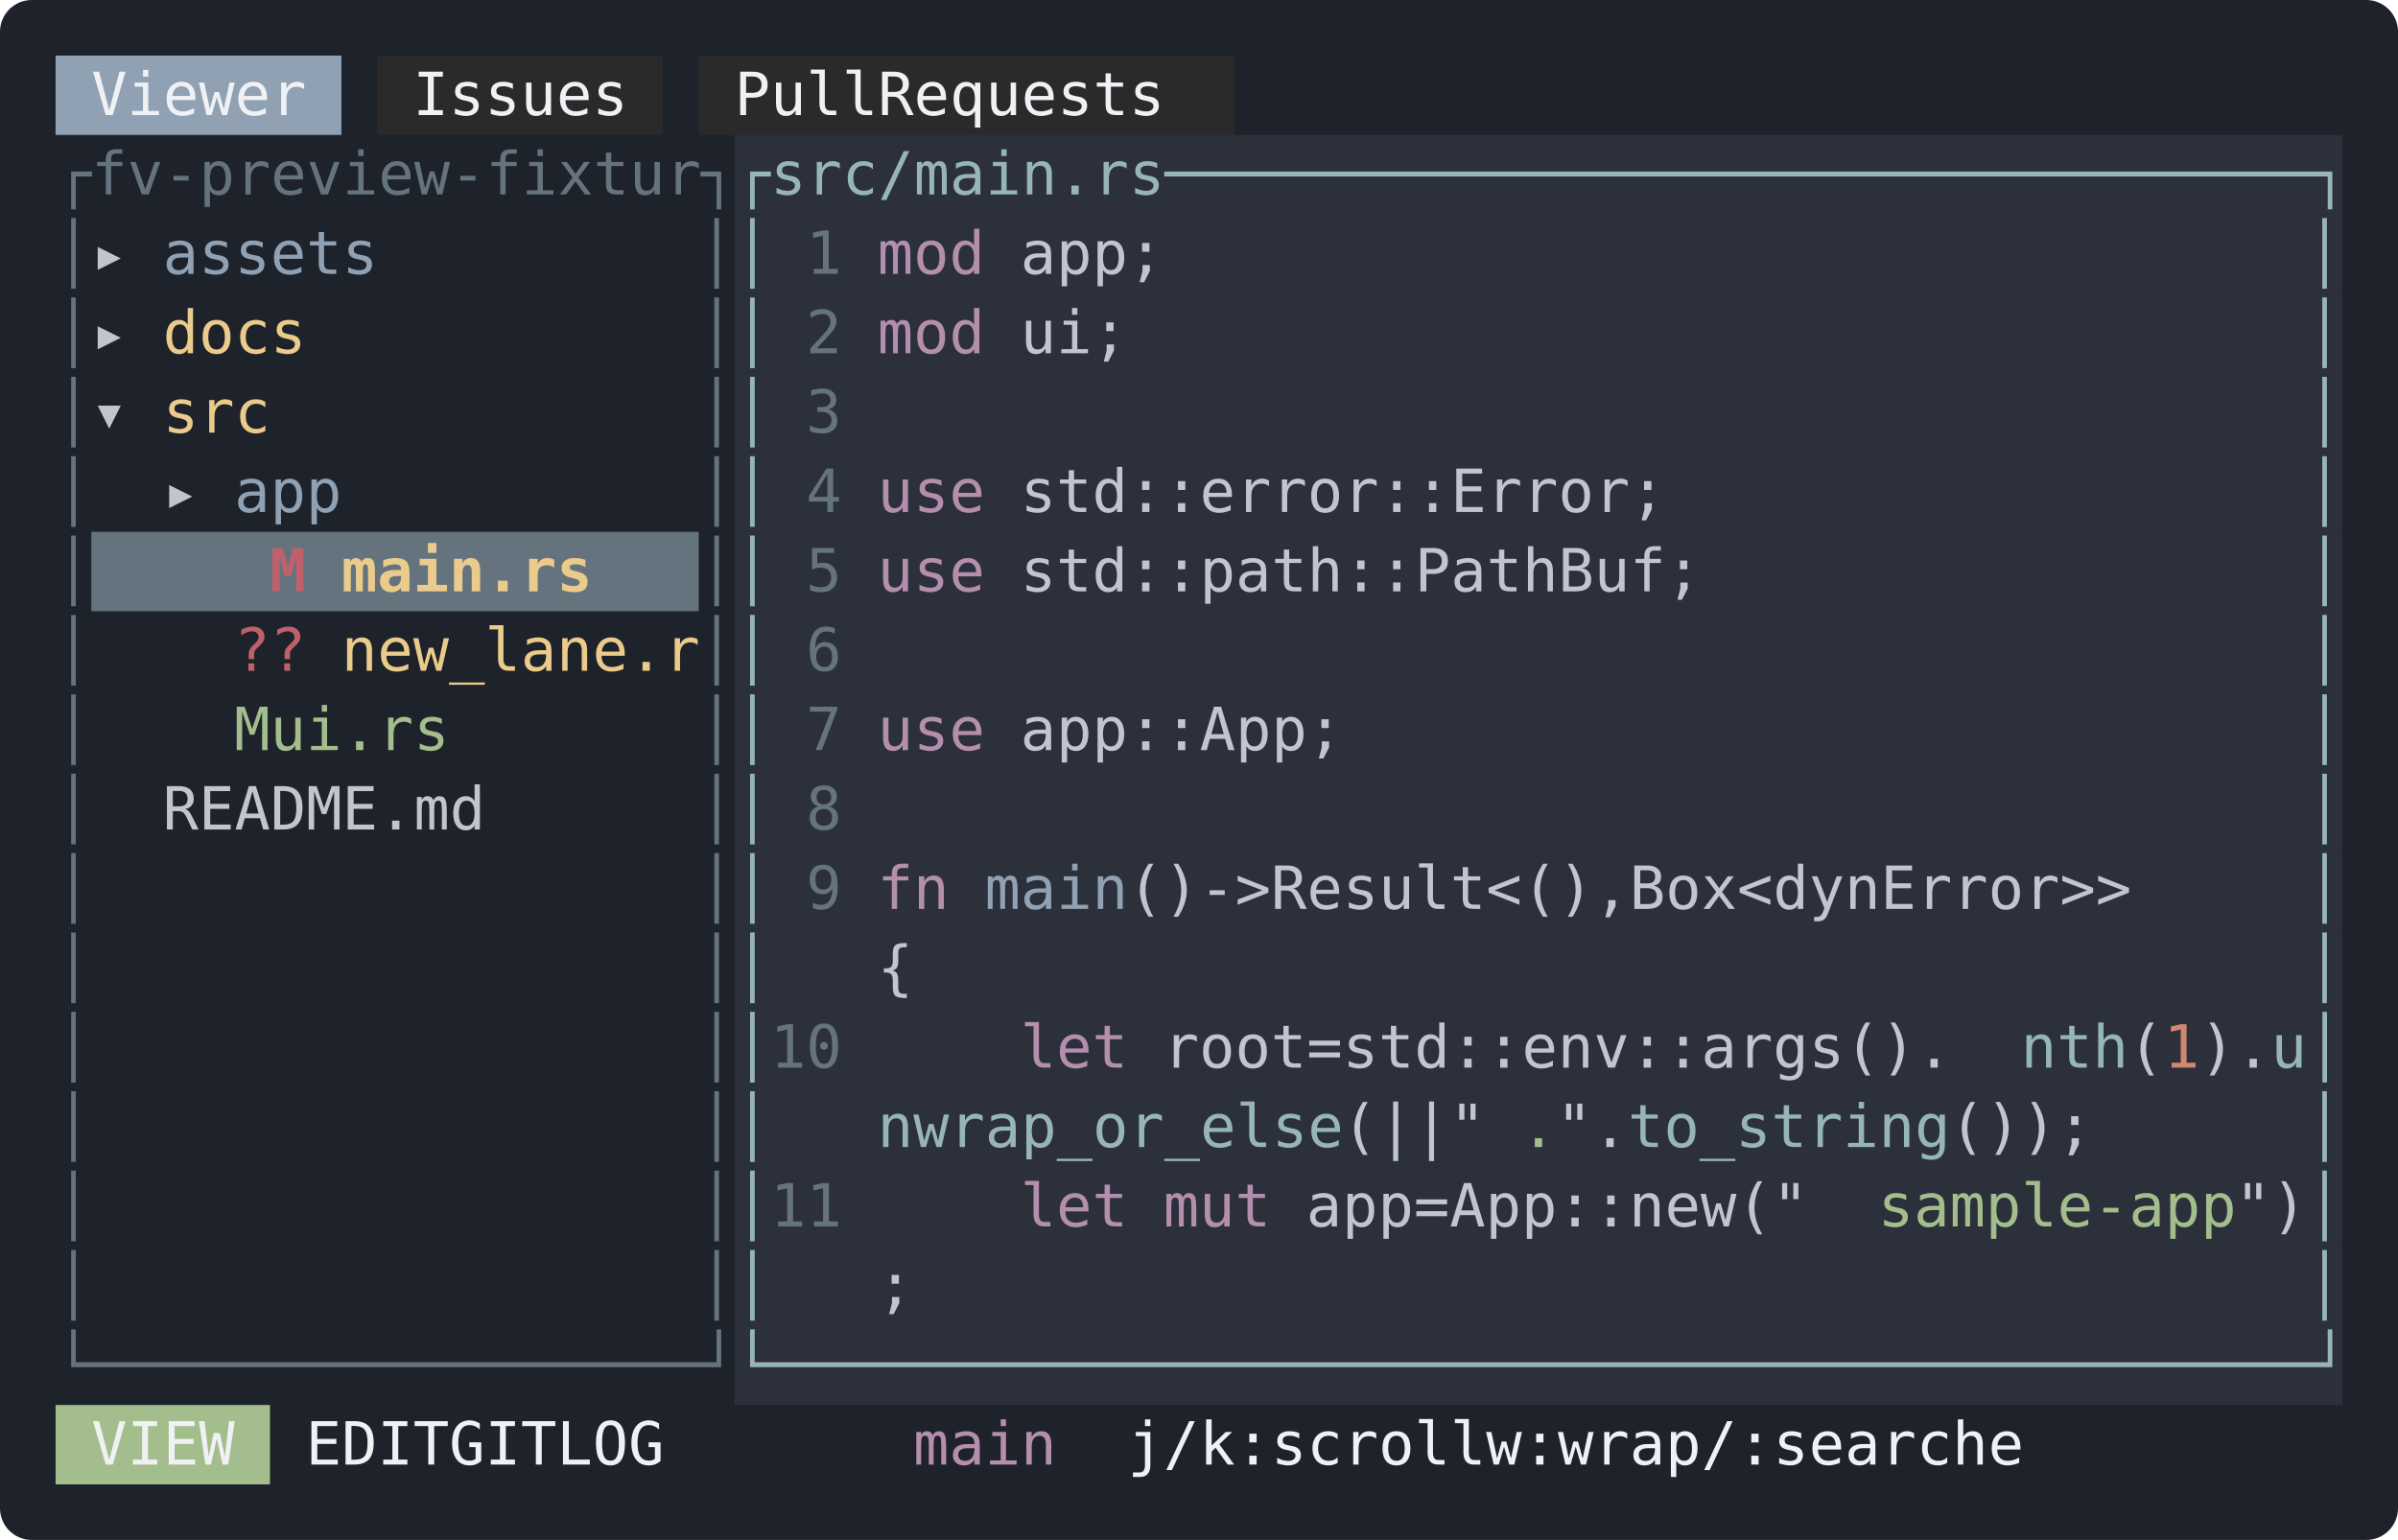
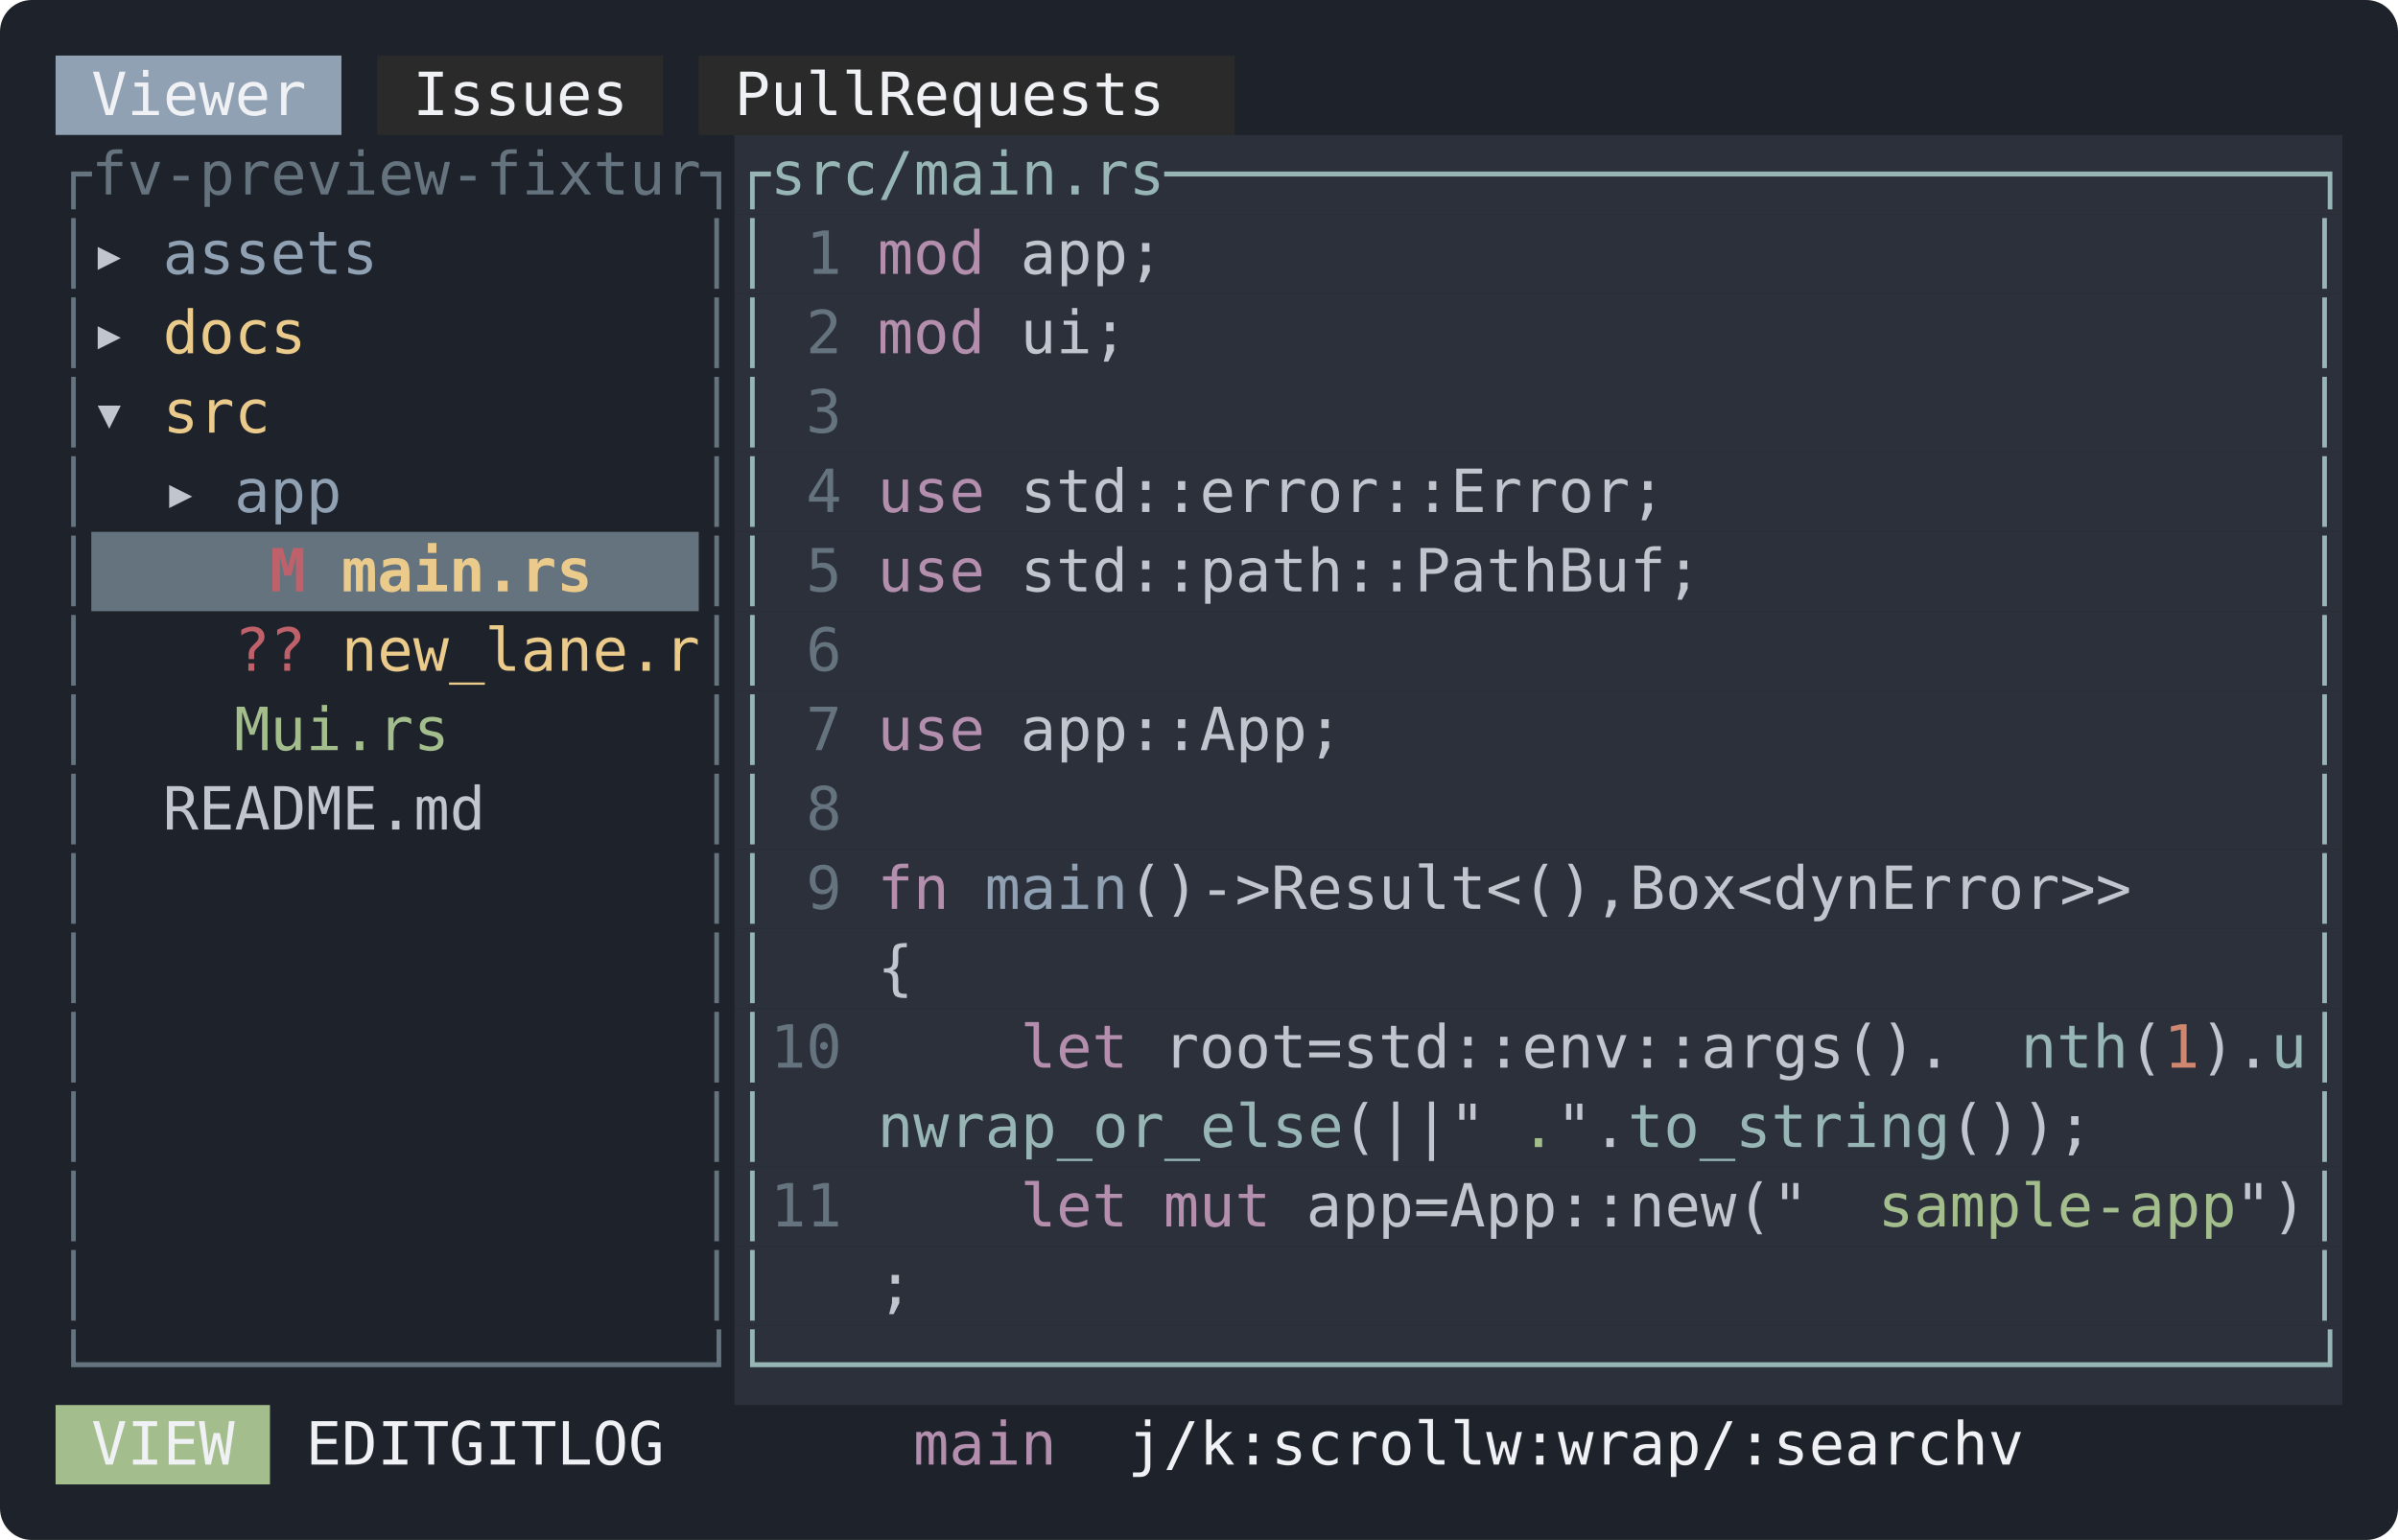
<svg xmlns="http://www.w3.org/2000/svg" width="604" height="388" viewBox="0 0 604 388" font-family="ui-monospace, SFMono-Regular, Menlo, Consolas, 'DejaVu Sans Mono', monospace" font-size="15">
  <rect width="604" height="388" rx="8" fill="#1e222a" />
  <rect x="14" y="14" width="72" height="20" fill="#8fa1b3" />
  <rect x="95" y="14" width="72" height="20" fill="#2a2a2a" />
  <rect x="176" y="14" width="135" height="20" fill="#2a2a2a" />
  <text x="23 32 41 50 59 68" y="29" fill="#eff1f5">Viewer</text>
  <text x="104 113 122 131 140 149" y="29" fill="#eff1f5">Issues</text>
  <text x="185 194 203 212 230 239 248 257 266 275 284 293" y="29" fill="#eff1f5">PullRequests</text>
  <rect x="185" y="34" width="405" height="20" fill="#2b303b" />
  <text x="14 23 32 41 50 59 68 77 86 95 104 113 122 131 140 149 158 167 176" y="49" fill="#65737e">┌fv-preview-fixtur┐</text>
  <text x="185 194 203 212 221 230 239 248 257 266 275 284 293 302 311 320 329 338 347 356 365 374 383 392 401 410 419 428 437 446 455 464 473 482 491 500 509 518 527 536 545 554 563 572 581" y="49" fill="#96b5b4">┌src/main.rs────────────────────────────────┐</text>
  <rect x="185" y="54" width="405" height="20" fill="#2b303b" />
  <text x="14" y="69" fill="#65737e">│</text>
  <text x="23" y="69" fill="#c0c5ce">▸</text>
  <text x="41 50 59 68 77 86" y="69" fill="#8fa1b3">assets</text>
  <text x="176" y="69" fill="#65737e">│</text>
  <text x="185" y="69" fill="#96b5b4">│</text>
  <text x="203" y="69" fill="#65737e">1</text>
  <text x="221 230 239" y="69" fill="#b48ead">mod</text>
  <text x="257 266 275 284" y="69" fill="#c0c5ce">app;</text>
  <text x="581" y="69" fill="#96b5b4">│</text>
  <rect x="185" y="74" width="405" height="20" fill="#2b303b" />
  <text x="14" y="89" fill="#65737e">│</text>
  <text x="23" y="89" fill="#c0c5ce">▸</text>
  <text x="41 50 59 68" y="89" fill="#ebcb8b">docs</text>
  <text x="176" y="89" fill="#65737e">│</text>
  <text x="185" y="89" fill="#96b5b4">│</text>
  <text x="203" y="89" fill="#65737e">2</text>
  <text x="221 230 239" y="89" fill="#b48ead">mod</text>
  <text x="257 266 275" y="89" fill="#c0c5ce">ui;</text>
  <text x="581" y="89" fill="#96b5b4">│</text>
  <rect x="185" y="94" width="405" height="20" fill="#2b303b" />
  <text x="14" y="109" fill="#65737e">│</text>
  <text x="23" y="109" fill="#c0c5ce">▾</text>
  <text x="41 50 59" y="109" fill="#ebcb8b">src</text>
  <text x="176" y="109" fill="#65737e">│</text>
  <text x="185" y="109" fill="#96b5b4">│</text>
  <text x="203" y="109" fill="#65737e">3</text>
  <text x="581" y="109" fill="#96b5b4">│</text>
  <rect x="185" y="114" width="405" height="20" fill="#2b303b" />
  <text x="14" y="129" fill="#65737e">│</text>
  <text x="41" y="129" fill="#c0c5ce">▸</text>
  <text x="59 68 77" y="129" fill="#8fa1b3">app</text>
  <text x="176" y="129" fill="#65737e">│</text>
  <text x="185" y="129" fill="#96b5b4">│</text>
  <text x="203" y="129" fill="#65737e">4</text>
  <text x="221 230 239" y="129" fill="#b48ead">use</text>
  <text x="257 266 275 284 293 302 311 320 329 338 347 356 365 374 383 392 401 410" y="129" fill="#c0c5ce">std::error::Error;</text>
  <text x="581" y="129" fill="#96b5b4">│</text>
  <rect x="23" y="134" width="153" height="20" fill="#65737e" />
  <rect x="185" y="134" width="405" height="20" fill="#2b303b" />
  <text x="14" y="149" fill="#65737e">│</text>
  <text x="68" y="149" fill="#bf616a" font-weight="bold">M</text>
  <text x="86 95 104 113 122 131 140" y="149" fill="#ebcb8b" font-weight="bold">main.rs</text>
  <text x="176" y="149" fill="#65737e">│</text>
  <text x="185" y="149" fill="#96b5b4">│</text>
  <text x="203" y="149" fill="#65737e">5</text>
  <text x="221 230 239" y="149" fill="#b48ead">use</text>
  <text x="257 266 275 284 293 302 311 320 329 338 347 356 365 374 383 392 401 410 419" y="149" fill="#c0c5ce">std::path::PathBuf;</text>
  <text x="581" y="149" fill="#96b5b4">│</text>
  <rect x="185" y="154" width="405" height="20" fill="#2b303b" />
  <text x="14" y="169" fill="#65737e">│</text>
  <text x="59 68" y="169" fill="#bf616a">??</text>
  <text x="86 95 104 113 122 131 140 149 158 167" y="169" fill="#ebcb8b">new_lane.r</text>
  <text x="176" y="169" fill="#65737e">│</text>
  <text x="185" y="169" fill="#96b5b4">│</text>
  <text x="203" y="169" fill="#65737e">6</text>
  <text x="581" y="169" fill="#96b5b4">│</text>
  <rect x="185" y="174" width="405" height="20" fill="#2b303b" />
  <text x="14" y="189" fill="#65737e">│</text>
  <text x="59 86 95 104 113 122" y="189" fill="#a3be8c">Mui.rs</text>
  <text x="176" y="189" fill="#65737e">│</text>
  <text x="185" y="189" fill="#96b5b4">│</text>
  <text x="203" y="189" fill="#65737e">7</text>
  <text x="221 230 239" y="189" fill="#b48ead">use</text>
  <text x="257 266 275 284 293 302 311 320 329" y="189" fill="#c0c5ce">app::App;</text>
  <text x="581" y="189" fill="#96b5b4">│</text>
  <rect x="185" y="194" width="405" height="20" fill="#2b303b" />
  <text x="14" y="209" fill="#65737e">│</text>
  <text x="41 50 59 68 77 86 95 104 113" y="209" fill="#c0c5ce">README.md</text>
  <text x="176" y="209" fill="#65737e">│</text>
  <text x="185" y="209" fill="#96b5b4">│</text>
  <text x="203" y="209" fill="#65737e">8</text>
  <text x="581" y="209" fill="#96b5b4">│</text>
  <rect x="185" y="214" width="405" height="20" fill="#2b303b" />
  <text x="14" y="229" fill="#65737e">│</text>
  <text x="176" y="229" fill="#65737e">│</text>
  <text x="185" y="229" fill="#96b5b4">│</text>
  <text x="203" y="229" fill="#65737e">9</text>
  <text x="221 230" y="229" fill="#b48ead">fn</text>
  <text x="248 257 266 275" y="229" fill="#8fa1b3">main</text>
  <text x="284 293 311 320 338 347 356 365 374 383 392 401 410 419 437 446 455 464 473 482 491 509 518 527 536 545 554 563" y="229" fill="#c0c5ce">()-&gt;Result&lt;(),Box&lt;dynError&gt;&gt;</text>
  <text x="581" y="229" fill="#96b5b4">│</text>
  <rect x="185" y="234" width="405" height="20" fill="#2b303b" />
  <text x="14" y="249" fill="#65737e">│</text>
  <text x="176" y="249" fill="#65737e">│</text>
  <text x="185" y="249" fill="#96b5b4">│</text>
  <text x="221" y="249" fill="#c0c5ce">{</text>
  <text x="581" y="249" fill="#96b5b4">│</text>
  <rect x="185" y="254" width="405" height="20" fill="#2b303b" />
  <text x="14" y="269" fill="#65737e">│</text>
  <text x="176" y="269" fill="#65737e">│</text>
  <text x="185" y="269" fill="#96b5b4">│</text>
  <text x="194 203" y="269" fill="#65737e">10</text>
  <text x="257 266 275" y="269" fill="#b48ead">let</text>
  <text x="293 302 311 320 338 356 365 374 383 392 401 410 419 428 437 446 455 464 473 482 491 500" y="269" fill="#c0c5ce">root=std::env::args().</text>
  <text x="509 518 527" y="269" fill="#96b5b4">nth</text>
  <text x="536" y="269" fill="#c0c5ce">(</text>
  <text x="545" y="269" fill="#d08770">1</text>
  <text x="554 563" y="269" fill="#c0c5ce">).</text>
  <text x="572 581" y="269" fill="#96b5b4">u│</text>
  <rect x="185" y="274" width="405" height="20" fill="#2b303b" />
  <text x="14" y="289" fill="#65737e">│</text>
  <text x="176" y="289" fill="#65737e">│</text>
  <text x="185" y="289" fill="#96b5b4">│</text>
  <text x="221 230 239 248 257 266 275 284 293 302 311 320 329" y="289" fill="#96b5b4">nwrap_or_else</text>
  <text x="338 347 356 374" y="289" fill="#c0c5ce">(||"</text>
  <text x="383" y="289" fill="#a3be8c">.</text>
  <text x="392 401" y="289" fill="#c0c5ce">".</text>
  <text x="410 419 428 437 446 455 464 473 482" y="289" fill="#96b5b4">to_string</text>
  <text x="491 500 509 518" y="289" fill="#c0c5ce">());</text>
  <text x="581" y="289" fill="#96b5b4">│</text>
  <rect x="185" y="294" width="405" height="20" fill="#2b303b" />
  <text x="14" y="309" fill="#65737e">│</text>
  <text x="176" y="309" fill="#65737e">│</text>
  <text x="185" y="309" fill="#96b5b4">│</text>
  <text x="194 203" y="309" fill="#65737e">11</text>
  <text x="257 266 275" y="309" fill="#b48ead">let</text>
  <text x="293 302 311" y="309" fill="#b48ead">mut</text>
  <text x="329 338 347 365 383 392 401 410 419 428 437 446 455 464" y="309" fill="#c0c5ce">app=App::new("</text>
  <text x="473 482 491 500 509 518 527 536 545 554" y="309" fill="#a3be8c">sample-app</text>
  <text x="563 572" y="309" fill="#c0c5ce">")</text>
  <text x="581" y="309" fill="#96b5b4">│</text>
  <rect x="185" y="314" width="405" height="20" fill="#2b303b" />
  <text x="14" y="329" fill="#65737e">│</text>
  <text x="176" y="329" fill="#65737e">│</text>
  <text x="185" y="329" fill="#96b5b4">│</text>
  <text x="221" y="329" fill="#c0c5ce">;</text>
  <text x="581" y="329" fill="#96b5b4">│</text>
  <rect x="185" y="334" width="405" height="20" fill="#2b303b" />
  <text x="14 23 32 41 50 59 68 77 86 95 104 113 122 131 140 149 158 167 176" y="349" fill="#65737e">└─────────────────┘</text>
  <text x="185 194 203 212 221 230 239 248 257 266 275 284 293 302 311 320 329 338 347 356 365 374 383 392 401 410 419 428 437 446 455 464 473 482 491 500 509 518 527 536 545 554 563 572 581" y="349" fill="#96b5b4">└───────────────────────────────────────────┘</text>
  <rect x="14" y="354" width="54" height="20" fill="#a3be8c" />
  <text x="23 32 41 50" y="369" fill="#eff1f5">VIEW</text>
  <text x="77 86 95 104 131 140 149 176 185 194" y="369" fill="#eff1f5">EDITGITLOG</text>
  <text x="230 239 248 257" y="369" fill="#b48ead">main</text>
-   <text x="284 293 302 311 329 338 347 356 365 374 401 410 428 437 446 455 482 491 509 518 527 536 545 554 581" y="369" fill="#eff1f5">j/k:scrollw:wrap/:searche</text>
+   <text x="284 293 302 311 329 338 347 356 365 374 401 410 428 437 446 455 482 491 509 518 527 536 545 554 581" y="369" fill="#eff1f5">j/k:scrollw:wrap/:searchv</text>
</svg>
